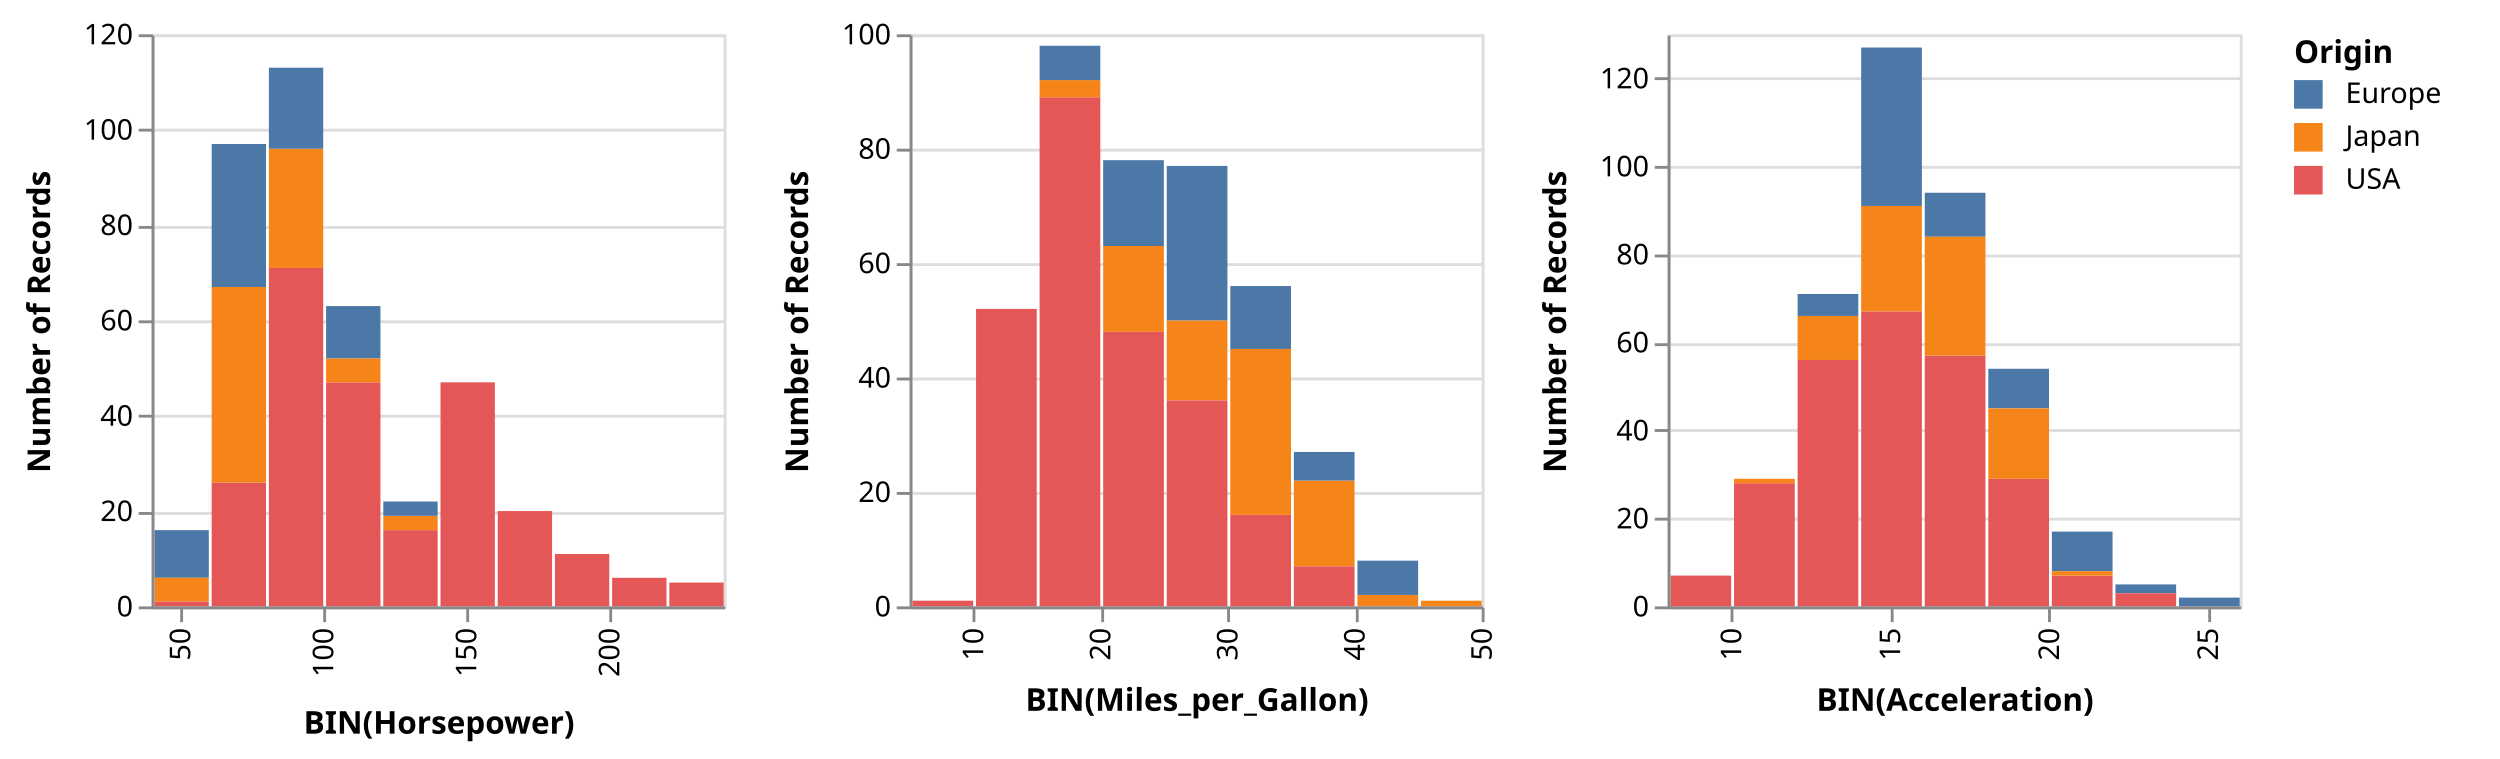
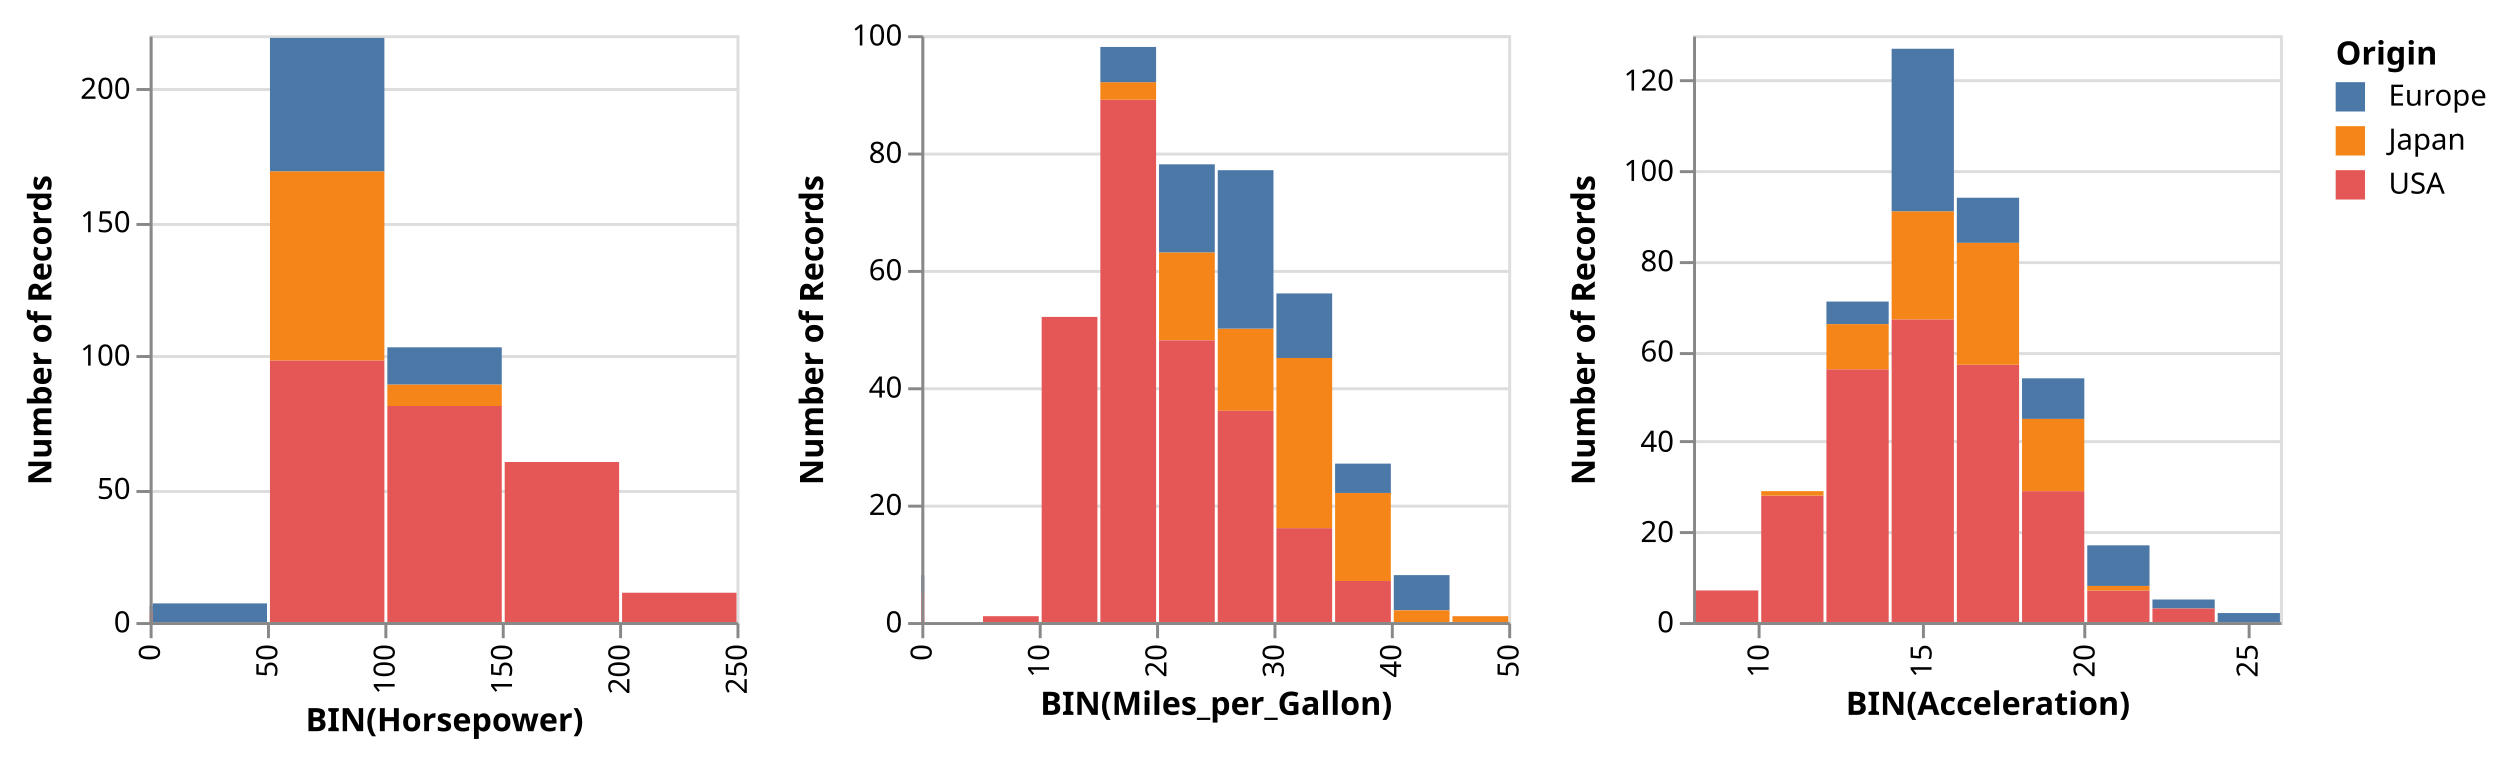
- <svg xmlns="http://www.w3.org/2000/svg" class="marks" width="874" height="265" viewBox="0 0 874 265" version="1.1">
-   <g transform="translate(53,12)">
+ <svg xmlns="http://www.w3.org/2000/svg" class="marks" width="852" height="258" viewBox="0 0 852 258" version="1.1">
+   <g transform="translate(51,12)">
    <g class="mark-group role-frame root">
      <g transform="translate(0,0)">
        <path class="background" d="M0,0h200v200h-200Z" style="fill: none;" />
        <g>
          <g class="mark-group role-scope child_Horsepower_group">
            <g transform="translate(0,0)">
              <path class="background" d="M0.5,0.5h200v200h-200Z" style="fill: transparent; stroke: #ddd;" />
              <g>
                <g class="mark-group role-axis">
                  <g transform="translate(0.5,0.5)">
                    <path class="background" d="M0,0h0v0h0Z" style="pointer-events: none; fill: none;" />
                    <g>
                      <g class="mark-rule role-axis-grid" style="pointer-events: none;">
                        <line transform="translate(0,200)" x2="200" y2="0" style="fill: none; stroke: #ddd; stroke-width: 1; stroke-dasharray: ; opacity: 1;" />
-                         <line transform="translate(0,167)" x2="200" y2="0" style="fill: none; stroke: #ddd; stroke-width: 1; stroke-dasharray: ; opacity: 1;" />
-                         <line transform="translate(0,133)" x2="200" y2="0" style="fill: none; stroke: #ddd; stroke-width: 1; stroke-dasharray: ; opacity: 1;" />
-                         <line transform="translate(0,100)" x2="200" y2="0" style="fill: none; stroke: #ddd; stroke-width: 1; stroke-dasharray: ; opacity: 1;" />
-                         <line transform="translate(0,67)" x2="200" y2="0" style="fill: none; stroke: #ddd; stroke-width: 1; stroke-dasharray: ; opacity: 1;" />
-                         <line transform="translate(0,33)" x2="200" y2="0" style="fill: none; stroke: #ddd; stroke-width: 1; stroke-dasharray: ; opacity: 1;" />
-                         <line transform="translate(0,0)" x2="200" y2="0" style="fill: none; stroke: #ddd; stroke-width: 1; stroke-dasharray: ; opacity: 1;" />
+                         <line transform="translate(0,155)" x2="200" y2="0" style="fill: none; stroke: #ddd; stroke-width: 1; stroke-dasharray: ; opacity: 1;" />
+                         <line transform="translate(0,109)" x2="200" y2="0" style="fill: none; stroke: #ddd; stroke-width: 1; stroke-dasharray: ; opacity: 1;" />
+                         <line transform="translate(0,64)" x2="200" y2="0" style="fill: none; stroke: #ddd; stroke-width: 1; stroke-dasharray: ; opacity: 1;" />
+                         <line transform="translate(0,18)" x2="200" y2="0" style="fill: none; stroke: #ddd; stroke-width: 1; stroke-dasharray: ; opacity: 1;" />
                      </g>
                    </g>
                  </g>
                </g>
                <g class="mark-rect role-mark child_Horsepower_marks">
-                   <path d="M81,173.333h19v26.667h-19Z" style="fill: #e45756;" />
-                   <path d="M121,166.667h19v33.333h-19Z" style="fill: #e45756;" />
-                   <path d="M101,121.667h19v78.333h-19Z" style="fill: #e45756;" />
-                   <path d="M141,181.667h19v18.333h-19Z" style="fill: #e45756;" />
-                   <path d="M181,191.667h19v8.333h-19Z" style="fill: #e45756;" />
-                   <path d="M161,190h19v10h-19Z" style="fill: #e45756;" />
-                   <path d="M61,95h19v18.333h-19Z" style="fill: #4c78a8;" />
-                   <path d="M41,40h19v41.667h-19Z" style="fill: #f58518;" />
-                   <path d="M41,81.667h19v118.333h-19Z" style="fill: #e45756;" />
-                   <path d="M1,173.333h19v16.667h-19Z" style="fill: #4c78a8;" />
-                   <path d="M41,11.667h19v28.333h-19Z" style="fill: #4c78a8;" />
-                   <path d="M61,121.667h19v78.333h-19Z" style="fill: #e45756;" />
-                   <path d="M21,156.667h19v43.333h-19Z" style="fill: #e45756;" />
-                   <path d="M21,38.333h19v50h-19Z" style="fill: #4c78a8;" />
-                   <path d="M21,88.333h19v68.333h-19Z" style="fill: #f58518;" />
-                   <path d="M81,168.333h19v5h-19Z" style="fill: #f58518;" />
-                   <path d="M1,190h19v8.333h-19Z" style="fill: #f58518;" />
-                   <path d="M1,198.333h19v1.667h-19Z" style="fill: #e45756;" />
-                   <path d="M61,113.333h19v8.333h-19Z" style="fill: #f58518;" />
-                   <path d="M81,163.333h19v5h-19Z" style="fill: #4c78a8;" />
+                   <path d="M81,126.364h39v73.636h-39Z" style="fill: #e45756;" />
+                   <path d="M121,145.455h39v54.545h-39Z" style="fill: #e45756;" />
+                   <path d="M161,190h39v10h-39Z" style="fill: #e45756;" />
+                   <path d="M81,106.364h39v12.727h-39Z" style="fill: #4c78a8;" />
+                   <path d="M41,46.364h39v64.545h-39Z" style="fill: #f58518;" />
+                   <path d="M41,110.909h39v89.091h-39Z" style="fill: #e45756;" />
+                   <path d="M1,193.636h39v6.364h-39Z" style="fill: #4c78a8;" />
+                   <path d="M41,0.909h39v45.455h-39Z" style="fill: #4c78a8;" />
+                   <path d="M0,196.364h1v3.636h-1Z" style="fill: #e45756;" />
+                   <path d="M81,119.091h39v7.273h-39Z" style="fill: #f58518;" />
+                   <path d="M0,194.545h1v1.818h-1Z" style="fill: #4c78a8;" />
                </g>
                <g class="mark-group role-axis">
                  <g transform="translate(0.5,200.5)">
                    <path class="background" d="M0,0h0v0h0Z" style="pointer-events: none; fill: none;" />
                    <g>
                      <g class="mark-rule role-axis-tick" style="pointer-events: none;">
-                         <line transform="translate(10,0)" x2="0" y2="5" style="fill: none; stroke: #888; stroke-width: 1; opacity: 1;" />
-                         <line transform="translate(60,0)" x2="0" y2="5" style="fill: none; stroke: #888; stroke-width: 1; opacity: 1;" />
-                         <line transform="translate(110,0)" x2="0" y2="5" style="fill: none; stroke: #888; stroke-width: 1; opacity: 1;" />
+                         <line transform="translate(0,0)" x2="0" y2="5" style="fill: none; stroke: #888; stroke-width: 1; opacity: 1;" />
+                         <line transform="translate(40,0)" x2="0" y2="5" style="fill: none; stroke: #888; stroke-width: 1; opacity: 1;" />
+                         <line transform="translate(80,0)" x2="0" y2="5" style="fill: none; stroke: #888; stroke-width: 1; opacity: 1;" />
+                         <line transform="translate(120,0)" x2="0" y2="5" style="fill: none; stroke: #888; stroke-width: 1; opacity: 1;" />
                        <line transform="translate(160,0)" x2="0" y2="5" style="fill: none; stroke: #888; stroke-width: 1; opacity: 1;" />
-                       </g>
-                       <g class="mark-text role-axis-label" style="pointer-events: none;">
-                         <text text-anchor="end" transform="translate(10,7) rotate(270) translate(0,3)" style="font: 10px sans-serif; fill: #000; opacity: 1;">50</text>
-                         <text text-anchor="end" transform="translate(60,7) rotate(270) translate(0,3)" style="font: 10px sans-serif; fill: #000; opacity: 1;">100</text>
-                         <text text-anchor="end" transform="translate(110,7) rotate(270) translate(0,3)" style="font: 10px sans-serif; fill: #000; opacity: 1;">150</text>
+                         <line transform="translate(200,0)" x2="0" y2="5" style="fill: none; stroke: #888; stroke-width: 1; opacity: 1;" />
+                       </g>
+                       <g class="mark-text role-axis-label" style="pointer-events: none;">
+                         <text text-anchor="end" transform="translate(0,7) rotate(270) translate(0,3)" style="font: 10px sans-serif; fill: #000; opacity: 1;">0</text>
+                         <text text-anchor="end" transform="translate(40,7) rotate(270) translate(0,3)" style="font: 10px sans-serif; fill: #000; opacity: 1;">50</text>
+                         <text text-anchor="end" transform="translate(80,7) rotate(270) translate(0,3)" style="font: 10px sans-serif; fill: #000; opacity: 1;">100</text>
+                         <text text-anchor="end" transform="translate(120,7) rotate(270) translate(0,3)" style="font: 10px sans-serif; fill: #000; opacity: 1;">150</text>
                        <text text-anchor="end" transform="translate(160,7) rotate(270) translate(0,3)" style="font: 10px sans-serif; fill: #000; opacity: 1;">200</text>
+                         <text text-anchor="end" transform="translate(200,7) rotate(270) translate(0,3)" style="font: 10px sans-serif; fill: #000; opacity: 1;">250</text>
                      </g>
                      <g class="mark-rule role-axis-domain" style="pointer-events: none;">
                        <line transform="translate(0,0)" x2="200" y2="0" style="fill: none; stroke: #888; stroke-width: 1; opacity: 1;" />
                      </g>
                      <g class="mark-text role-axis-title" style="pointer-events: none;">
-                         <text text-anchor="middle" transform="translate(100,44)" style="font: bold 11px sans-serif; fill: #000; opacity: 1;">BIN(Horsepower)</text>
+                         <text text-anchor="middle" transform="translate(100,36.68457)" style="font: bold 11px sans-serif; fill: #000; opacity: 1;">BIN(Horsepower)</text>
                      </g>
                    </g>
                  </g>
                </g>
                <g class="mark-group role-axis">
                  <g transform="translate(0.5,0.5)">
                    <path class="background" d="M0,0h0v0h0Z" style="pointer-events: none; fill: none;" />
                    <g>
                      <g class="mark-rule role-axis-tick" style="pointer-events: none;">
                        <line transform="translate(0,200)" x2="-5" y2="0" style="fill: none; stroke: #888; stroke-width: 1; opacity: 1;" />
-                         <line transform="translate(0,167)" x2="-5" y2="0" style="fill: none; stroke: #888; stroke-width: 1; opacity: 1;" />
-                         <line transform="translate(0,133)" x2="-5" y2="0" style="fill: none; stroke: #888; stroke-width: 1; opacity: 1;" />
-                         <line transform="translate(0,100)" x2="-5" y2="0" style="fill: none; stroke: #888; stroke-width: 1; opacity: 1;" />
-                         <line transform="translate(0,67)" x2="-5" y2="0" style="fill: none; stroke: #888; stroke-width: 1; opacity: 1;" />
-                         <line transform="translate(0,33)" x2="-5" y2="0" style="fill: none; stroke: #888; stroke-width: 1; opacity: 1;" />
-                         <line transform="translate(0,0)" x2="-5" y2="0" style="fill: none; stroke: #888; stroke-width: 1; opacity: 1;" />
+                         <line transform="translate(0,155)" x2="-5" y2="0" style="fill: none; stroke: #888; stroke-width: 1; opacity: 1;" />
+                         <line transform="translate(0,109)" x2="-5" y2="0" style="fill: none; stroke: #888; stroke-width: 1; opacity: 1;" />
+                         <line transform="translate(0,64)" x2="-5" y2="0" style="fill: none; stroke: #888; stroke-width: 1; opacity: 1;" />
+                         <line transform="translate(0,18)" x2="-5" y2="0" style="fill: none; stroke: #888; stroke-width: 1; opacity: 1;" />
                      </g>
                      <g class="mark-text role-axis-label" style="pointer-events: none;">
                        <text text-anchor="end" transform="translate(-7,203)" style="font: 10px sans-serif; fill: #000; opacity: 1;">0</text>
-                         <text text-anchor="end" transform="translate(-7,169.6667)" style="font: 10px sans-serif; fill: #000; opacity: 1;">20</text>
-                         <text text-anchor="end" transform="translate(-7,136.3333)" style="font: 10px sans-serif; fill: #000; opacity: 1;">40</text>
-                         <text text-anchor="end" transform="translate(-7,103)" style="font: 10px sans-serif; fill: #000; opacity: 1;">60</text>
-                         <text text-anchor="end" transform="translate(-7,69.66667)" style="font: 10px sans-serif; fill: #000; opacity: 1;">80</text>
-                         <text text-anchor="end" transform="translate(-7,36.33333)" style="font: 10px sans-serif; fill: #000; opacity: 1;">100</text>
-                         <text text-anchor="end" transform="translate(-7,3)" style="font: 10px sans-serif; fill: #000; opacity: 1;">120</text>
+                         <text text-anchor="end" transform="translate(-7,157.5455)" style="font: 10px sans-serif; fill: #000; opacity: 1;">50</text>
+                         <text text-anchor="end" transform="translate(-7,112.0909)" style="font: 10px sans-serif; fill: #000; opacity: 1;">100</text>
+                         <text text-anchor="end" transform="translate(-7,66.63636)" style="font: 10px sans-serif; fill: #000; opacity: 1;">150</text>
+                         <text text-anchor="end" transform="translate(-7,21.18182)" style="font: 10px sans-serif; fill: #000; opacity: 1;">200</text>
                      </g>
                      <g class="mark-rule role-axis-domain" style="pointer-events: none;">
                        <line transform="translate(0,200)" x2="0" y2="-200" style="fill: none; stroke: #888; stroke-width: 1; opacity: 1;" />
                      </g>
                      <g class="mark-text role-axis-title" style="pointer-events: none;">
-                         <text text-anchor="middle" transform="translate(-34,100) rotate(-90) translate(0,-2)" style="font: bold 11px sans-serif; fill: #000; opacity: 1;">Number of Records</text>
+                         <text text-anchor="middle" transform="translate(-32,100) rotate(-90) translate(0,-2)" style="font: bold 11px sans-serif; fill: #000; opacity: 1;">Number of Records</text>
                      </g>
                    </g>
                  </g>
                </g>
              </g>
            </g>
          </g>
          <g class="mark-group role-scope child_Miles_per_Gallon_group">
-             <g transform="translate(265,0)">
+             <g transform="translate(263,0)">
              <path class="background" d="M0.5,0.5h200v200h-200Z" style="fill: transparent; stroke: #ddd;" />
              <g>
                <g class="mark-group role-axis">
                  <g transform="translate(0.5,0.5)">
                    <path class="background" d="M0,0h0v0h0Z" style="pointer-events: none; fill: none;" />
                    <g>
                      <g class="mark-rule role-axis-grid" style="pointer-events: none;">
                        <line transform="translate(0,200)" x2="200" y2="0" style="fill: none; stroke: #ddd; stroke-width: 1; stroke-dasharray: ; opacity: 1;" />
                        <line transform="translate(0,160)" x2="200" y2="0" style="fill: none; stroke: #ddd; stroke-width: 1; stroke-dasharray: ; opacity: 1;" />
                        <line transform="translate(0,120)" x2="200" y2="0" style="fill: none; stroke: #ddd; stroke-width: 1; stroke-dasharray: ; opacity: 1;" />
                        <line transform="translate(0,80)" x2="200" y2="0" style="fill: none; stroke: #ddd; stroke-width: 1; stroke-dasharray: ; opacity: 1;" />
                        <line transform="translate(0,40)" x2="200" y2="0" style="fill: none; stroke: #ddd; stroke-width: 1; stroke-dasharray: ; opacity: 1;" />
                        <line transform="translate(0,0)" x2="200" y2="0" style="fill: none; stroke: #ddd; stroke-width: 1; stroke-dasharray: ; opacity: 1;" />
                      </g>
                    </g>
                  </g>
                </g>
                <g class="mark-rect role-mark child_Miles_per_Gallon_marks">
-                   <path d="M45.444,22h21.222v178h-21.222Z" style="fill: #e45756;" />
-                   <path d="M23.222,96h21.222v104h-21.222Z" style="fill: #e45756;" />
-                   <path d="M67.667,74h21.222v30h-21.222Z" style="fill: #f58518;" />
-                   <path d="M67.667,104h21.222v96h-21.222Z" style="fill: #e45756;" />
-                   <path d="M89.889,100h21.222v28h-21.222Z" style="fill: #f58518;" />
-                   <path d="M89.889,46h21.222v54h-21.222Z" style="fill: #4c78a8;" />
-                   <path d="M67.667,44h21.222v30h-21.222Z" style="fill: #4c78a8;" />
-                   <path d="M1,198h21.222v2h-21.222Z" style="fill: #e45756;" />
-                   <path d="M89.889,128h21.222v72h-21.222Z" style="fill: #e45756;" />
-                   <path d="M112.111,88h21.222v22h-21.222Z" style="fill: #4c78a8;" />
-                   <path d="M112.111,110h21.222v58h-21.222Z" style="fill: #f58518;" />
-                   <path d="M134.333,156h21.222v30h-21.222Z" style="fill: #f58518;" />
-                   <path d="M45.444,16h21.222v6h-21.222Z" style="fill: #f58518;" />
-                   <path d="M45.444,4h21.222v12h-21.222Z" style="fill: #4c78a8;" />
-                   <path d="M112.111,168h21.222v32h-21.222Z" style="fill: #e45756;" />
-                   <path d="M134.333,146h21.222v10h-21.222Z" style="fill: #4c78a8;" />
-                   <path d="M156.556,184h21.222v12h-21.222Z" style="fill: #4c78a8;" />
-                   <path d="M134.333,186h21.222v14h-21.222Z" style="fill: #e45756;" />
-                   <path d="M178.778,198h21.222v2h-21.222Z" style="fill: #f58518;" />
-                   <path d="M156.556,196h21.222v4h-21.222Z" style="fill: #f58518;" />
+                   <path d="M61,22h19v178h-19Z" style="fill: #e45756;" />
+                   <path d="M41,96h19v104h-19Z" style="fill: #e45756;" />
+                   <path d="M0,184h1v6h-1Z" style="fill: #4c78a8;" />
+                   <path d="M0,190h1v10h-1Z" style="fill: #e45756;" />
+                   <path d="M81,74h19v30h-19Z" style="fill: #f58518;" />
+                   <path d="M81,104h19v96h-19Z" style="fill: #e45756;" />
+                   <path d="M101,100h19v28h-19Z" style="fill: #f58518;" />
+                   <path d="M101,46h19v54h-19Z" style="fill: #4c78a8;" />
+                   <path d="M81,44h19v30h-19Z" style="fill: #4c78a8;" />
+                   <path d="M21,198h19v2h-19Z" style="fill: #e45756;" />
+                   <path d="M101,128h19v72h-19Z" style="fill: #e45756;" />
+                   <path d="M121,88h19v22h-19Z" style="fill: #4c78a8;" />
+                   <path d="M121,110h19v58h-19Z" style="fill: #f58518;" />
+                   <path d="M141,156h19v30h-19Z" style="fill: #f58518;" />
+                   <path d="M61,16h19v6h-19Z" style="fill: #f58518;" />
+                   <path d="M61,4h19v12h-19Z" style="fill: #4c78a8;" />
+                   <path d="M121,168h19v32h-19Z" style="fill: #e45756;" />
+                   <path d="M141,146h19v10h-19Z" style="fill: #4c78a8;" />
+                   <path d="M161,184h19v12h-19Z" style="fill: #4c78a8;" />
+                   <path d="M141,186h19v14h-19Z" style="fill: #e45756;" />
+                   <path d="M181,198h19v2h-19Z" style="fill: #f58518;" />
+                   <path d="M161,196h19v4h-19Z" style="fill: #f58518;" />
                </g>
                <g class="mark-group role-axis">
                  <g transform="translate(0.5,200.5)">
                    <path class="background" d="M0,0h0v0h0Z" style="pointer-events: none; fill: none;" />
                    <g>
                      <g class="mark-rule role-axis-tick" style="pointer-events: none;">
-                         <line transform="translate(22,0)" x2="0" y2="5" style="fill: none; stroke: #888; stroke-width: 1; opacity: 1;" />
-                         <line transform="translate(67,0)" x2="0" y2="5" style="fill: none; stroke: #888; stroke-width: 1; opacity: 1;" />
-                         <line transform="translate(111,0)" x2="0" y2="5" style="fill: none; stroke: #888; stroke-width: 1; opacity: 1;" />
-                         <line transform="translate(156,0)" x2="0" y2="5" style="fill: none; stroke: #888; stroke-width: 1; opacity: 1;" />
+                         <line transform="translate(0,0)" x2="0" y2="5" style="fill: none; stroke: #888; stroke-width: 1; opacity: 1;" />
+                         <line transform="translate(40,0)" x2="0" y2="5" style="fill: none; stroke: #888; stroke-width: 1; opacity: 1;" />
+                         <line transform="translate(80,0)" x2="0" y2="5" style="fill: none; stroke: #888; stroke-width: 1; opacity: 1;" />
+                         <line transform="translate(120,0)" x2="0" y2="5" style="fill: none; stroke: #888; stroke-width: 1; opacity: 1;" />
+                         <line transform="translate(160,0)" x2="0" y2="5" style="fill: none; stroke: #888; stroke-width: 1; opacity: 1;" />
                        <line transform="translate(200,0)" x2="0" y2="5" style="fill: none; stroke: #888; stroke-width: 1; opacity: 1;" />
                      </g>
                      <g class="mark-text role-axis-label" style="pointer-events: none;">
-                         <text text-anchor="end" transform="translate(22.22222,7) rotate(270) translate(0,3)" style="font: 10px sans-serif; fill: #000; opacity: 1;">10</text>
-                         <text text-anchor="end" transform="translate(66.66667,7) rotate(270) translate(0,3)" style="font: 10px sans-serif; fill: #000; opacity: 1;">20</text>
-                         <text text-anchor="end" transform="translate(111.1111,7) rotate(270) translate(0,3)" style="font: 10px sans-serif; fill: #000; opacity: 1;">30</text>
-                         <text text-anchor="end" transform="translate(155.5556,7) rotate(270) translate(0,3)" style="font: 10px sans-serif; fill: #000; opacity: 1;">40</text>
+                         <text text-anchor="end" transform="translate(0,7) rotate(270) translate(0,3)" style="font: 10px sans-serif; fill: #000; opacity: 1;">0</text>
+                         <text text-anchor="end" transform="translate(40,7) rotate(270) translate(0,3)" style="font: 10px sans-serif; fill: #000; opacity: 1;">10</text>
+                         <text text-anchor="end" transform="translate(80,7) rotate(270) translate(0,3)" style="font: 10px sans-serif; fill: #000; opacity: 1;">20</text>
+                         <text text-anchor="end" transform="translate(120,7) rotate(270) translate(0,3)" style="font: 10px sans-serif; fill: #000; opacity: 1;">30</text>
+                         <text text-anchor="end" transform="translate(160,7) rotate(270) translate(0,3)" style="font: 10px sans-serif; fill: #000; opacity: 1;">40</text>
                        <text text-anchor="end" transform="translate(200,7) rotate(270) translate(0,3)" style="font: 10px sans-serif; fill: #000; opacity: 1;">50</text>
                      </g>
                      <g class="mark-rule role-axis-domain" style="pointer-events: none;">
                        <line transform="translate(0,0)" x2="200" y2="0" style="fill: none; stroke: #888; stroke-width: 1; opacity: 1;" />
                      </g>
                      <g class="mark-text role-axis-title" style="pointer-events: none;">
-                         <text text-anchor="middle" transform="translate(100,36)" style="font: bold 11px sans-serif; fill: #000; opacity: 1;">BIN(Miles_per_Gallon)</text>
+                         <text text-anchor="middle" transform="translate(100,31.12305)" style="font: bold 11px sans-serif; fill: #000; opacity: 1;">BIN(Miles_per_Gallon)</text>
                      </g>
                    </g>
                  </g>
                </g>
                <g class="mark-group role-axis">
                  <g transform="translate(0.5,0.5)">
                    <path class="background" d="M0,0h0v0h0Z" style="pointer-events: none; fill: none;" />
                    <g>
                      <g class="mark-rule role-axis-tick" style="pointer-events: none;">
                        <line transform="translate(0,200)" x2="-5" y2="0" style="fill: none; stroke: #888; stroke-width: 1; opacity: 1;" />
                        <line transform="translate(0,160)" x2="-5" y2="0" style="fill: none; stroke: #888; stroke-width: 1; opacity: 1;" />
                        <line transform="translate(0,120)" x2="-5" y2="0" style="fill: none; stroke: #888; stroke-width: 1; opacity: 1;" />
                        <line transform="translate(0,80)" x2="-5" y2="0" style="fill: none; stroke: #888; stroke-width: 1; opacity: 1;" />
                        <line transform="translate(0,40)" x2="-5" y2="0" style="fill: none; stroke: #888; stroke-width: 1; opacity: 1;" />
                        <line transform="translate(0,0)" x2="-5" y2="0" style="fill: none; stroke: #888; stroke-width: 1; opacity: 1;" />
                      </g>
                      <g class="mark-text role-axis-label" style="pointer-events: none;">
                        <text text-anchor="end" transform="translate(-7,203)" style="font: 10px sans-serif; fill: #000; opacity: 1;">0</text>
                        <text text-anchor="end" transform="translate(-7,163)" style="font: 10px sans-serif; fill: #000; opacity: 1;">20</text>
                        <text text-anchor="end" transform="translate(-7,123)" style="font: 10px sans-serif; fill: #000; opacity: 1;">40</text>
                        <text text-anchor="end" transform="translate(-7,83)" style="font: 10px sans-serif; fill: #000; opacity: 1;">60</text>
                        <text text-anchor="end" transform="translate(-7,43)" style="font: 10px sans-serif; fill: #000; opacity: 1;">80</text>
                        <text text-anchor="end" transform="translate(-7,3)" style="font: 10px sans-serif; fill: #000; opacity: 1;">100</text>
                      </g>
                      <g class="mark-rule role-axis-domain" style="pointer-events: none;">
                        <line transform="translate(0,200)" x2="0" y2="-200" style="fill: none; stroke: #888; stroke-width: 1; opacity: 1;" />
                      </g>
                      <g class="mark-text role-axis-title" style="pointer-events: none;">
-                         <text text-anchor="middle" transform="translate(-34,100) rotate(-90) translate(0,-2)" style="font: bold 11px sans-serif; fill: #000; opacity: 1;">Number of Records</text>
+                         <text text-anchor="middle" transform="translate(-32,100) rotate(-90) translate(0,-2)" style="font: bold 11px sans-serif; fill: #000; opacity: 1;">Number of Records</text>
                      </g>
                    </g>
                  </g>
                </g>
              </g>
            </g>
          </g>
          <g class="mark-group role-scope child_Acceleration_group">
-             <g transform="translate(530,0)">
+             <g transform="translate(526,0)">
              <path class="background" d="M0.5,0.5h200v200h-200Z" style="fill: transparent; stroke: #ddd;" />
              <g>
                <g class="mark-group role-axis">
                  <g transform="translate(0.5,0.5)">
                    <path class="background" d="M0,0h0v0h0Z" style="pointer-events: none; fill: none;" />
                    <g>
                      <g class="mark-rule role-axis-grid" style="pointer-events: none;">
                        <line transform="translate(0,200)" x2="200" y2="0" style="fill: none; stroke: #ddd; stroke-width: 1; stroke-dasharray: ; opacity: 1;" />
                        <line transform="translate(0,169)" x2="200" y2="0" style="fill: none; stroke: #ddd; stroke-width: 1; stroke-dasharray: ; opacity: 1;" />
                        <line transform="translate(0,138)" x2="200" y2="0" style="fill: none; stroke: #ddd; stroke-width: 1; stroke-dasharray: ; opacity: 1;" />
                        <line transform="translate(0,108)" x2="200" y2="0" style="fill: none; stroke: #ddd; stroke-width: 1; stroke-dasharray: ; opacity: 1;" />
                        <line transform="translate(0,77)" x2="200" y2="0" style="fill: none; stroke: #ddd; stroke-width: 1; stroke-dasharray: ; opacity: 1;" />
                        <line transform="translate(0,46)" x2="200" y2="0" style="fill: none; stroke: #ddd; stroke-width: 1; stroke-dasharray: ; opacity: 1;" />
                        <line transform="translate(0,15)" x2="200" y2="0" style="fill: none; stroke: #ddd; stroke-width: 1; stroke-dasharray: ; opacity: 1;" />
                      </g>
                    </g>
                  </g>
                </g>
                <g class="mark-rect role-mark child_Acceleration_marks">
                  <path d="M45.444,113.846h21.222v86.154h-21.222Z" style="fill: #e45756;" />
                  <path d="M23.222,156.923h21.222v43.077h-21.222Z" style="fill: #e45756;" />
                  <path d="M1,189.231h21.222v10.769h-21.222Z" style="fill: #e45756;" />
                  <path d="M89.889,55.385h21.222v15.385h-21.222Z" style="fill: #4c78a8;" />
                  <path d="M67.667,60h21.222v36.923h-21.222Z" style="fill: #f58518;" />
                  <path d="M67.667,96.923h21.222v103.077h-21.222Z" style="fill: #e45756;" />
                  <path d="M89.889,112.308h21.222v87.692h-21.222Z" style="fill: #e45756;" />
                  <path d="M134.333,173.846h21.222v13.846h-21.222Z" style="fill: #4c78a8;" />
                  <path d="M67.667,4.615h21.222v55.385h-21.222Z" style="fill: #4c78a8;" />
                  <path d="M45.444,90.769h21.222v7.692h-21.222Z" style="fill: #4c78a8;" />
                  <path d="M112.111,155.385h21.222v44.615h-21.222Z" style="fill: #e45756;" />
                  <path d="M112.111,116.923h21.222v13.846h-21.222Z" style="fill: #4c78a8;" />
                  <path d="M112.111,130.769h21.222v24.615h-21.222Z" style="fill: #f58518;" />
                  <path d="M134.333,189.231h21.222v10.769h-21.222Z" style="fill: #e45756;" />
                  <path d="M156.556,192.308h21.222v3.077h-21.222Z" style="fill: #4c78a8;" />
                  <path d="M45.444,98.462h21.222v15.385h-21.222Z" style="fill: #f58518;" />
                  <path d="M89.889,70.769h21.222v41.538h-21.222Z" style="fill: #f58518;" />
                  <path d="M134.333,187.692h21.222v1.538h-21.222Z" style="fill: #f58518;" />
                  <path d="M156.556,195.385h21.222v4.615h-21.222Z" style="fill: #e45756;" />
                  <path d="M178.778,196.923h21.222v3.077h-21.222Z" style="fill: #4c78a8;" />
                  <path d="M23.222,155.385h21.222v1.538h-21.222Z" style="fill: #f58518;" />
                </g>
                <g class="mark-group role-axis">
                  <g transform="translate(0.5,200.5)">
                    <path class="background" d="M0,0h0v0h0Z" style="pointer-events: none; fill: none;" />
                    <g>
                      <g class="mark-rule role-axis-tick" style="pointer-events: none;">
                        <line transform="translate(22,0)" x2="0" y2="5" style="fill: none; stroke: #888; stroke-width: 1; opacity: 1;" />
                        <line transform="translate(78,0)" x2="0" y2="5" style="fill: none; stroke: #888; stroke-width: 1; opacity: 1;" />
                        <line transform="translate(133,0)" x2="0" y2="5" style="fill: none; stroke: #888; stroke-width: 1; opacity: 1;" />
                        <line transform="translate(189,0)" x2="0" y2="5" style="fill: none; stroke: #888; stroke-width: 1; opacity: 1;" />
                      </g>
                      <g class="mark-text role-axis-label" style="pointer-events: none;">
                        <text text-anchor="end" transform="translate(22.22222,7) rotate(270) translate(0,3)" style="font: 10px sans-serif; fill: #000; opacity: 1;">10</text>
                        <text text-anchor="end" transform="translate(77.77778,7) rotate(270) translate(0,3)" style="font: 10px sans-serif; fill: #000; opacity: 1;">15</text>
                        <text text-anchor="end" transform="translate(133.3333,7) rotate(270) translate(0,3)" style="font: 10px sans-serif; fill: #000; opacity: 1;">20</text>
                        <text text-anchor="end" transform="translate(188.8889,7) rotate(270) translate(0,3)" style="font: 10px sans-serif; fill: #000; opacity: 1;">25</text>
                      </g>
                      <g class="mark-rule role-axis-domain" style="pointer-events: none;">
                        <line transform="translate(0,0)" x2="200" y2="0" style="fill: none; stroke: #888; stroke-width: 1; opacity: 1;" />
                      </g>
                      <g class="mark-text role-axis-title" style="pointer-events: none;">
-                         <text text-anchor="middle" transform="translate(100,36)" style="font: bold 11px sans-serif; fill: #000; opacity: 1;">BIN(Acceleration)</text>
+                         <text text-anchor="middle" transform="translate(100,31.12305)" style="font: bold 11px sans-serif; fill: #000; opacity: 1;">BIN(Acceleration)</text>
                      </g>
                    </g>
                  </g>
                </g>
                <g class="mark-group role-axis">
                  <g transform="translate(0.5,0.5)">
                    <path class="background" d="M0,0h0v0h0Z" style="pointer-events: none; fill: none;" />
                    <g>
                      <g class="mark-rule role-axis-tick" style="pointer-events: none;">
                        <line transform="translate(0,200)" x2="-5" y2="0" style="fill: none; stroke: #888; stroke-width: 1; opacity: 1;" />
                        <line transform="translate(0,169)" x2="-5" y2="0" style="fill: none; stroke: #888; stroke-width: 1; opacity: 1;" />
                        <line transform="translate(0,138)" x2="-5" y2="0" style="fill: none; stroke: #888; stroke-width: 1; opacity: 1;" />
                        <line transform="translate(0,108)" x2="-5" y2="0" style="fill: none; stroke: #888; stroke-width: 1; opacity: 1;" />
                        <line transform="translate(0,77)" x2="-5" y2="0" style="fill: none; stroke: #888; stroke-width: 1; opacity: 1;" />
                        <line transform="translate(0,46)" x2="-5" y2="0" style="fill: none; stroke: #888; stroke-width: 1; opacity: 1;" />
                        <line transform="translate(0,15)" x2="-5" y2="0" style="fill: none; stroke: #888; stroke-width: 1; opacity: 1;" />
                      </g>
                      <g class="mark-text role-axis-label" style="pointer-events: none;">
                        <text text-anchor="end" transform="translate(-7,203)" style="font: 10px sans-serif; fill: #000; opacity: 1;">0</text>
                        <text text-anchor="end" transform="translate(-7,172.2308)" style="font: 10px sans-serif; fill: #000; opacity: 1;">20</text>
                        <text text-anchor="end" transform="translate(-7,141.4615)" style="font: 10px sans-serif; fill: #000; opacity: 1;">40</text>
                        <text text-anchor="end" transform="translate(-7,110.6923)" style="font: 10px sans-serif; fill: #000; opacity: 1;">60</text>
                        <text text-anchor="end" transform="translate(-7,79.92308)" style="font: 10px sans-serif; fill: #000; opacity: 1;">80</text>
                        <text text-anchor="end" transform="translate(-7,49.15385)" style="font: 10px sans-serif; fill: #000; opacity: 1;">100</text>
                        <text text-anchor="end" transform="translate(-7,18.38462)" style="font: 10px sans-serif; fill: #000; opacity: 1;">120</text>
                      </g>
                      <g class="mark-rule role-axis-domain" style="pointer-events: none;">
                        <line transform="translate(0,200)" x2="0" y2="-200" style="fill: none; stroke: #888; stroke-width: 1; opacity: 1;" />
                      </g>
                      <g class="mark-text role-axis-title" style="pointer-events: none;">
-                         <text text-anchor="middle" transform="translate(-34,100) rotate(-90) translate(0,-2)" style="font: bold 11px sans-serif; fill: #000; opacity: 1;">Number of Records</text>
+                         <text text-anchor="middle" transform="translate(-32,100) rotate(-90) translate(0,-2)" style="font: bold 11px sans-serif; fill: #000; opacity: 1;">Number of Records</text>
                      </g>
                    </g>
                  </g>
                </g>
              </g>
            </g>
          </g>
          <g class="mark-group role-legend">
-             <g transform="translate(749,0)">
-               <path class="background" d="M0,0h67v56h-67Z" style="pointer-events: none; fill: none;" />
+             <g transform="translate(745,0)">
+               <path class="background" d="M0,0h51v56h-51Z" style="pointer-events: none; fill: none;" />
              <g>
                <g class="mark-group role-legend-entry">
                  <g transform="translate(0,16)">
                    <path class="background" d="M0,0h0v0h0Z" style="pointer-events: none; fill: none;" />
                    <g>
                      <g class="mark-symbol role-legend-symbol" style="pointer-events: none;">
                        <path transform="translate(5,5)" d="M-5,-5h10v10h-10Z" style="fill: #4c78a8; stroke-width: 1.5; opacity: 1;" />
                        <path transform="translate(5,20)" d="M-5,-5h10v10h-10Z" style="fill: #f58518; stroke-width: 1.5; opacity: 1;" />
                        <path transform="translate(5,35)" d="M-5,-5h10v10h-10Z" style="fill: #e45756; stroke-width: 1.5; opacity: 1;" />
                      </g>
                      <g class="mark-text role-legend-label" style="pointer-events: none;">
                        <text text-anchor="start" transform="translate(18,8)" style="font: 10px sans-serif; fill: #000; opacity: 1;">Europe</text>
                        <text text-anchor="start" transform="translate(18,23)" style="font: 10px sans-serif; fill: #000; opacity: 1;">Japan</text>
                        <text text-anchor="start" transform="translate(18,38)" style="font: 10px sans-serif; fill: #000; opacity: 1;">USA</text>
                      </g>
                    </g>
                  </g>
                </g>
                <g class="mark-text role-legend-title" style="pointer-events: none;">
                  <text text-anchor="start" transform="translate(0,10)" style="font: bold 11px sans-serif; fill: #000; opacity: 1;">Origin</text>
                </g>
              </g>
            </g>
          </g>
        </g>
      </g>
    </g>
  </g>
</svg>
